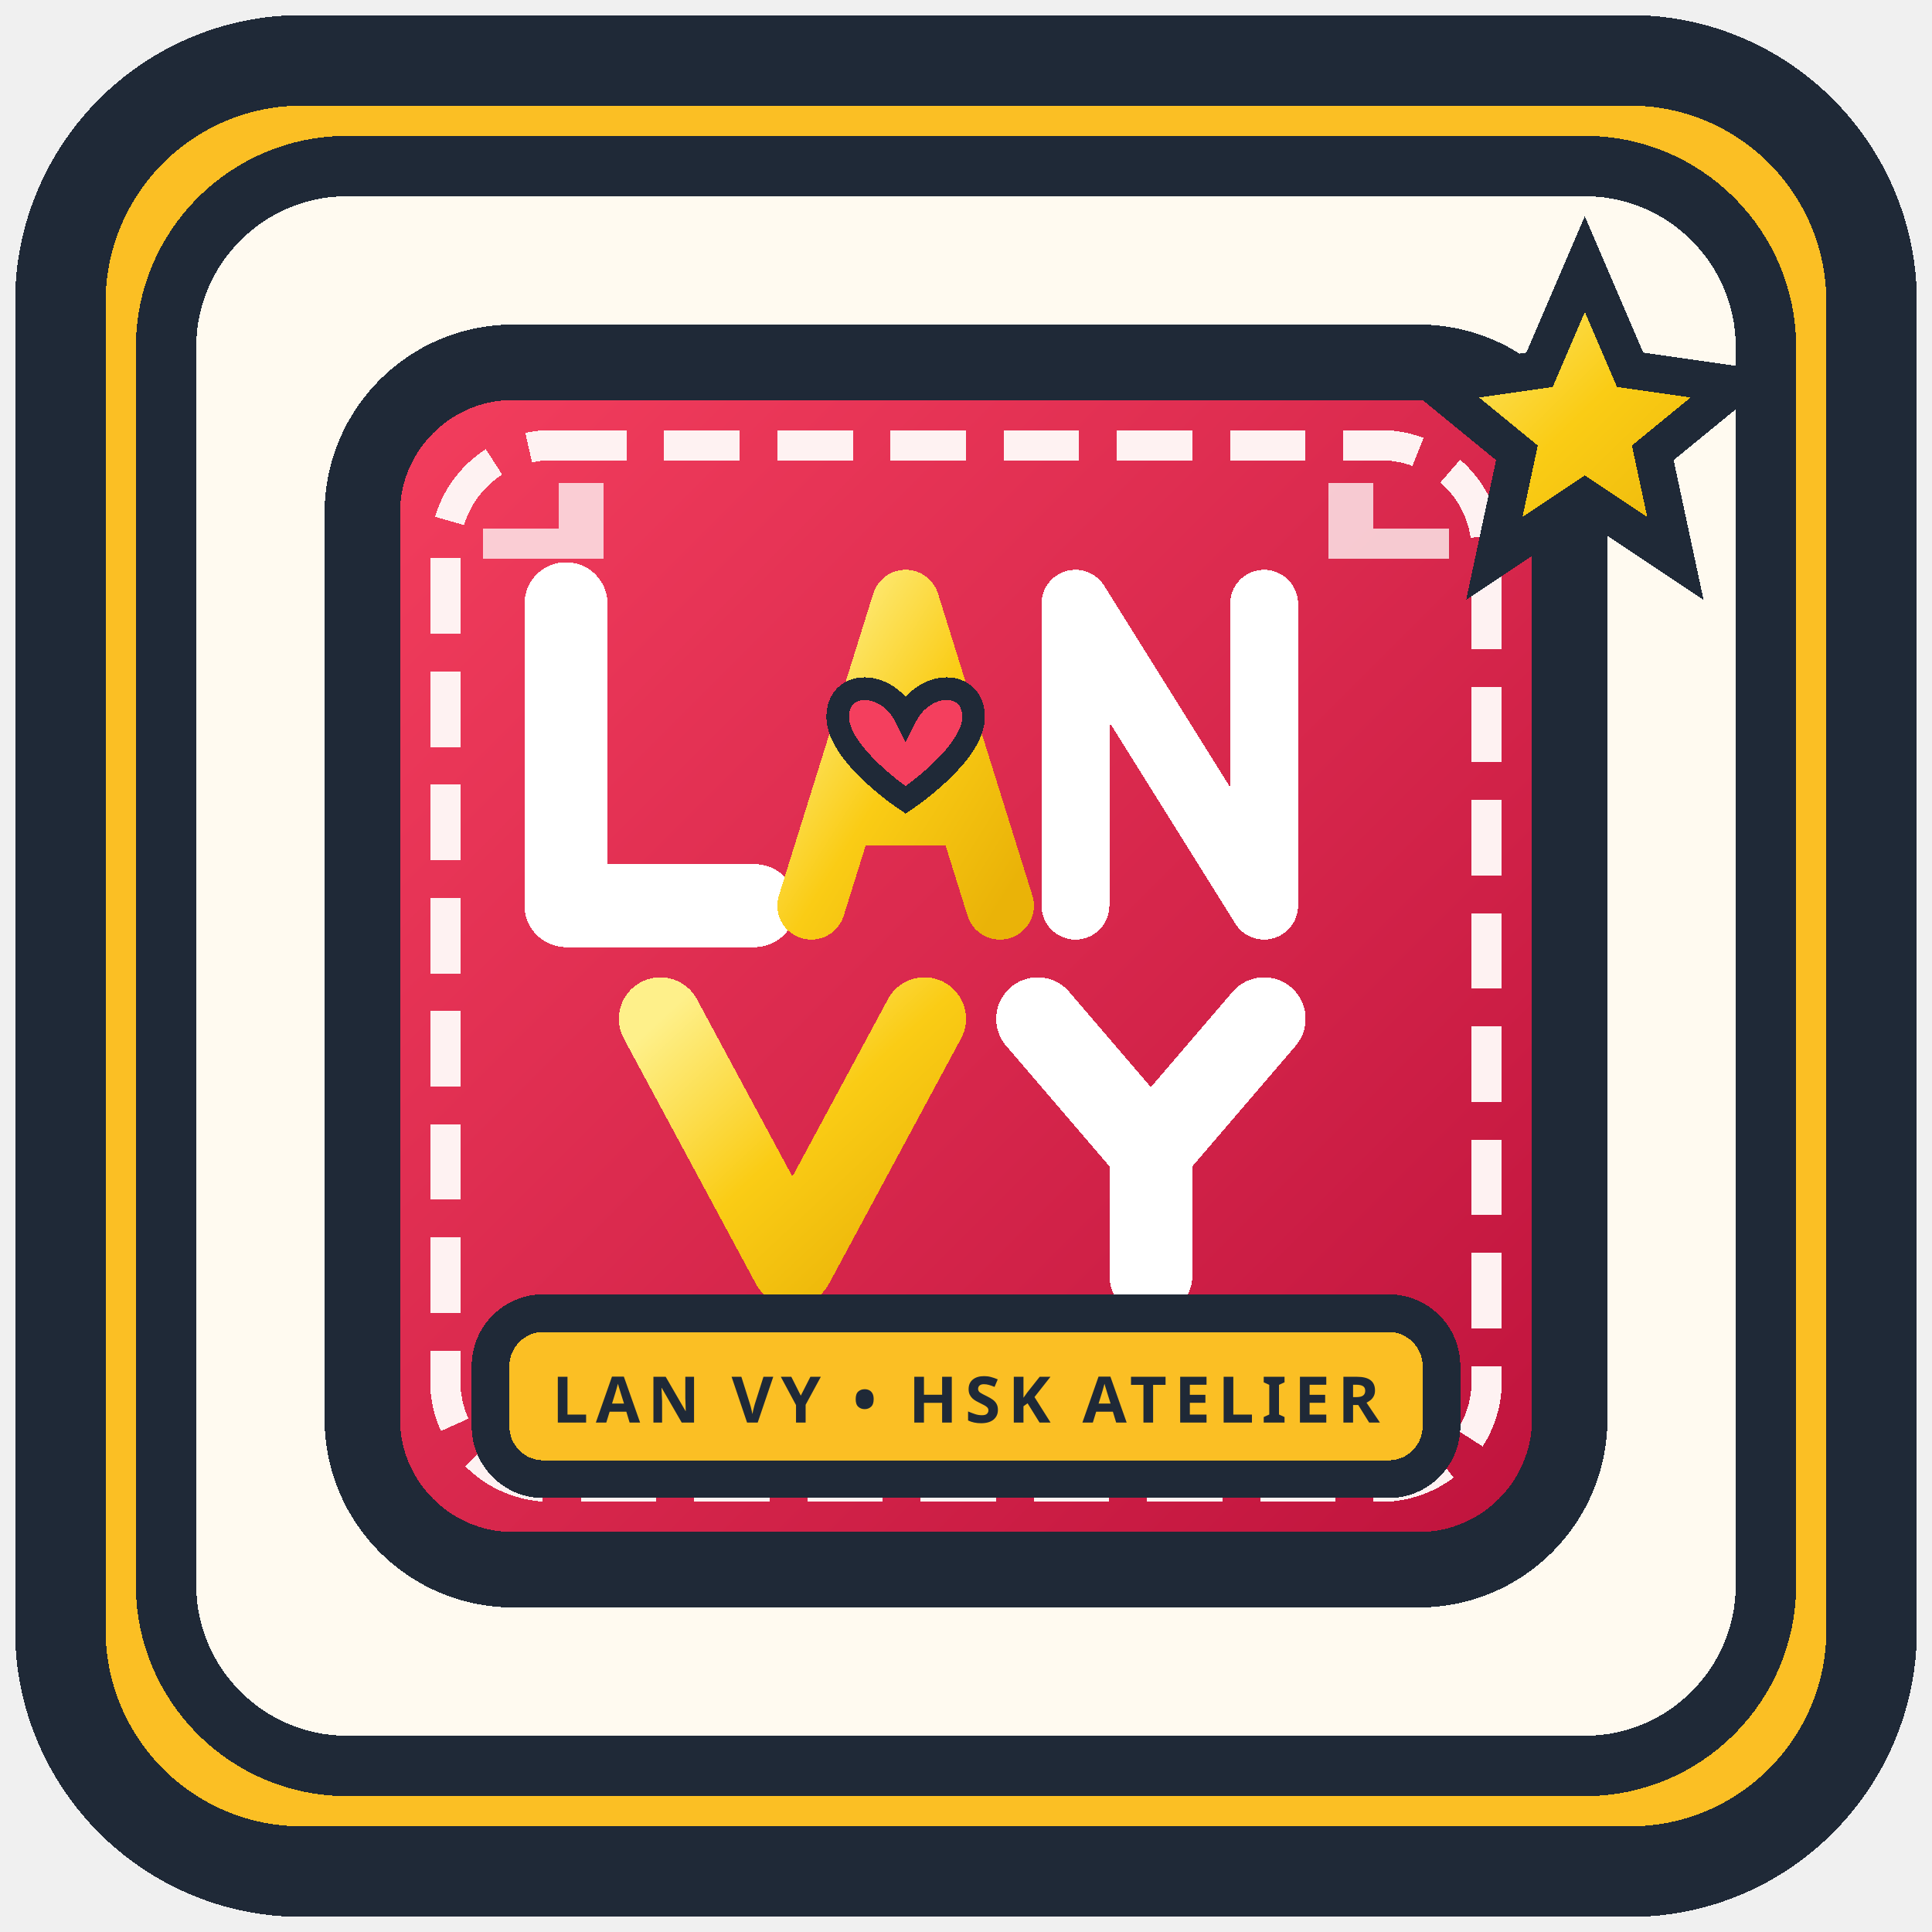
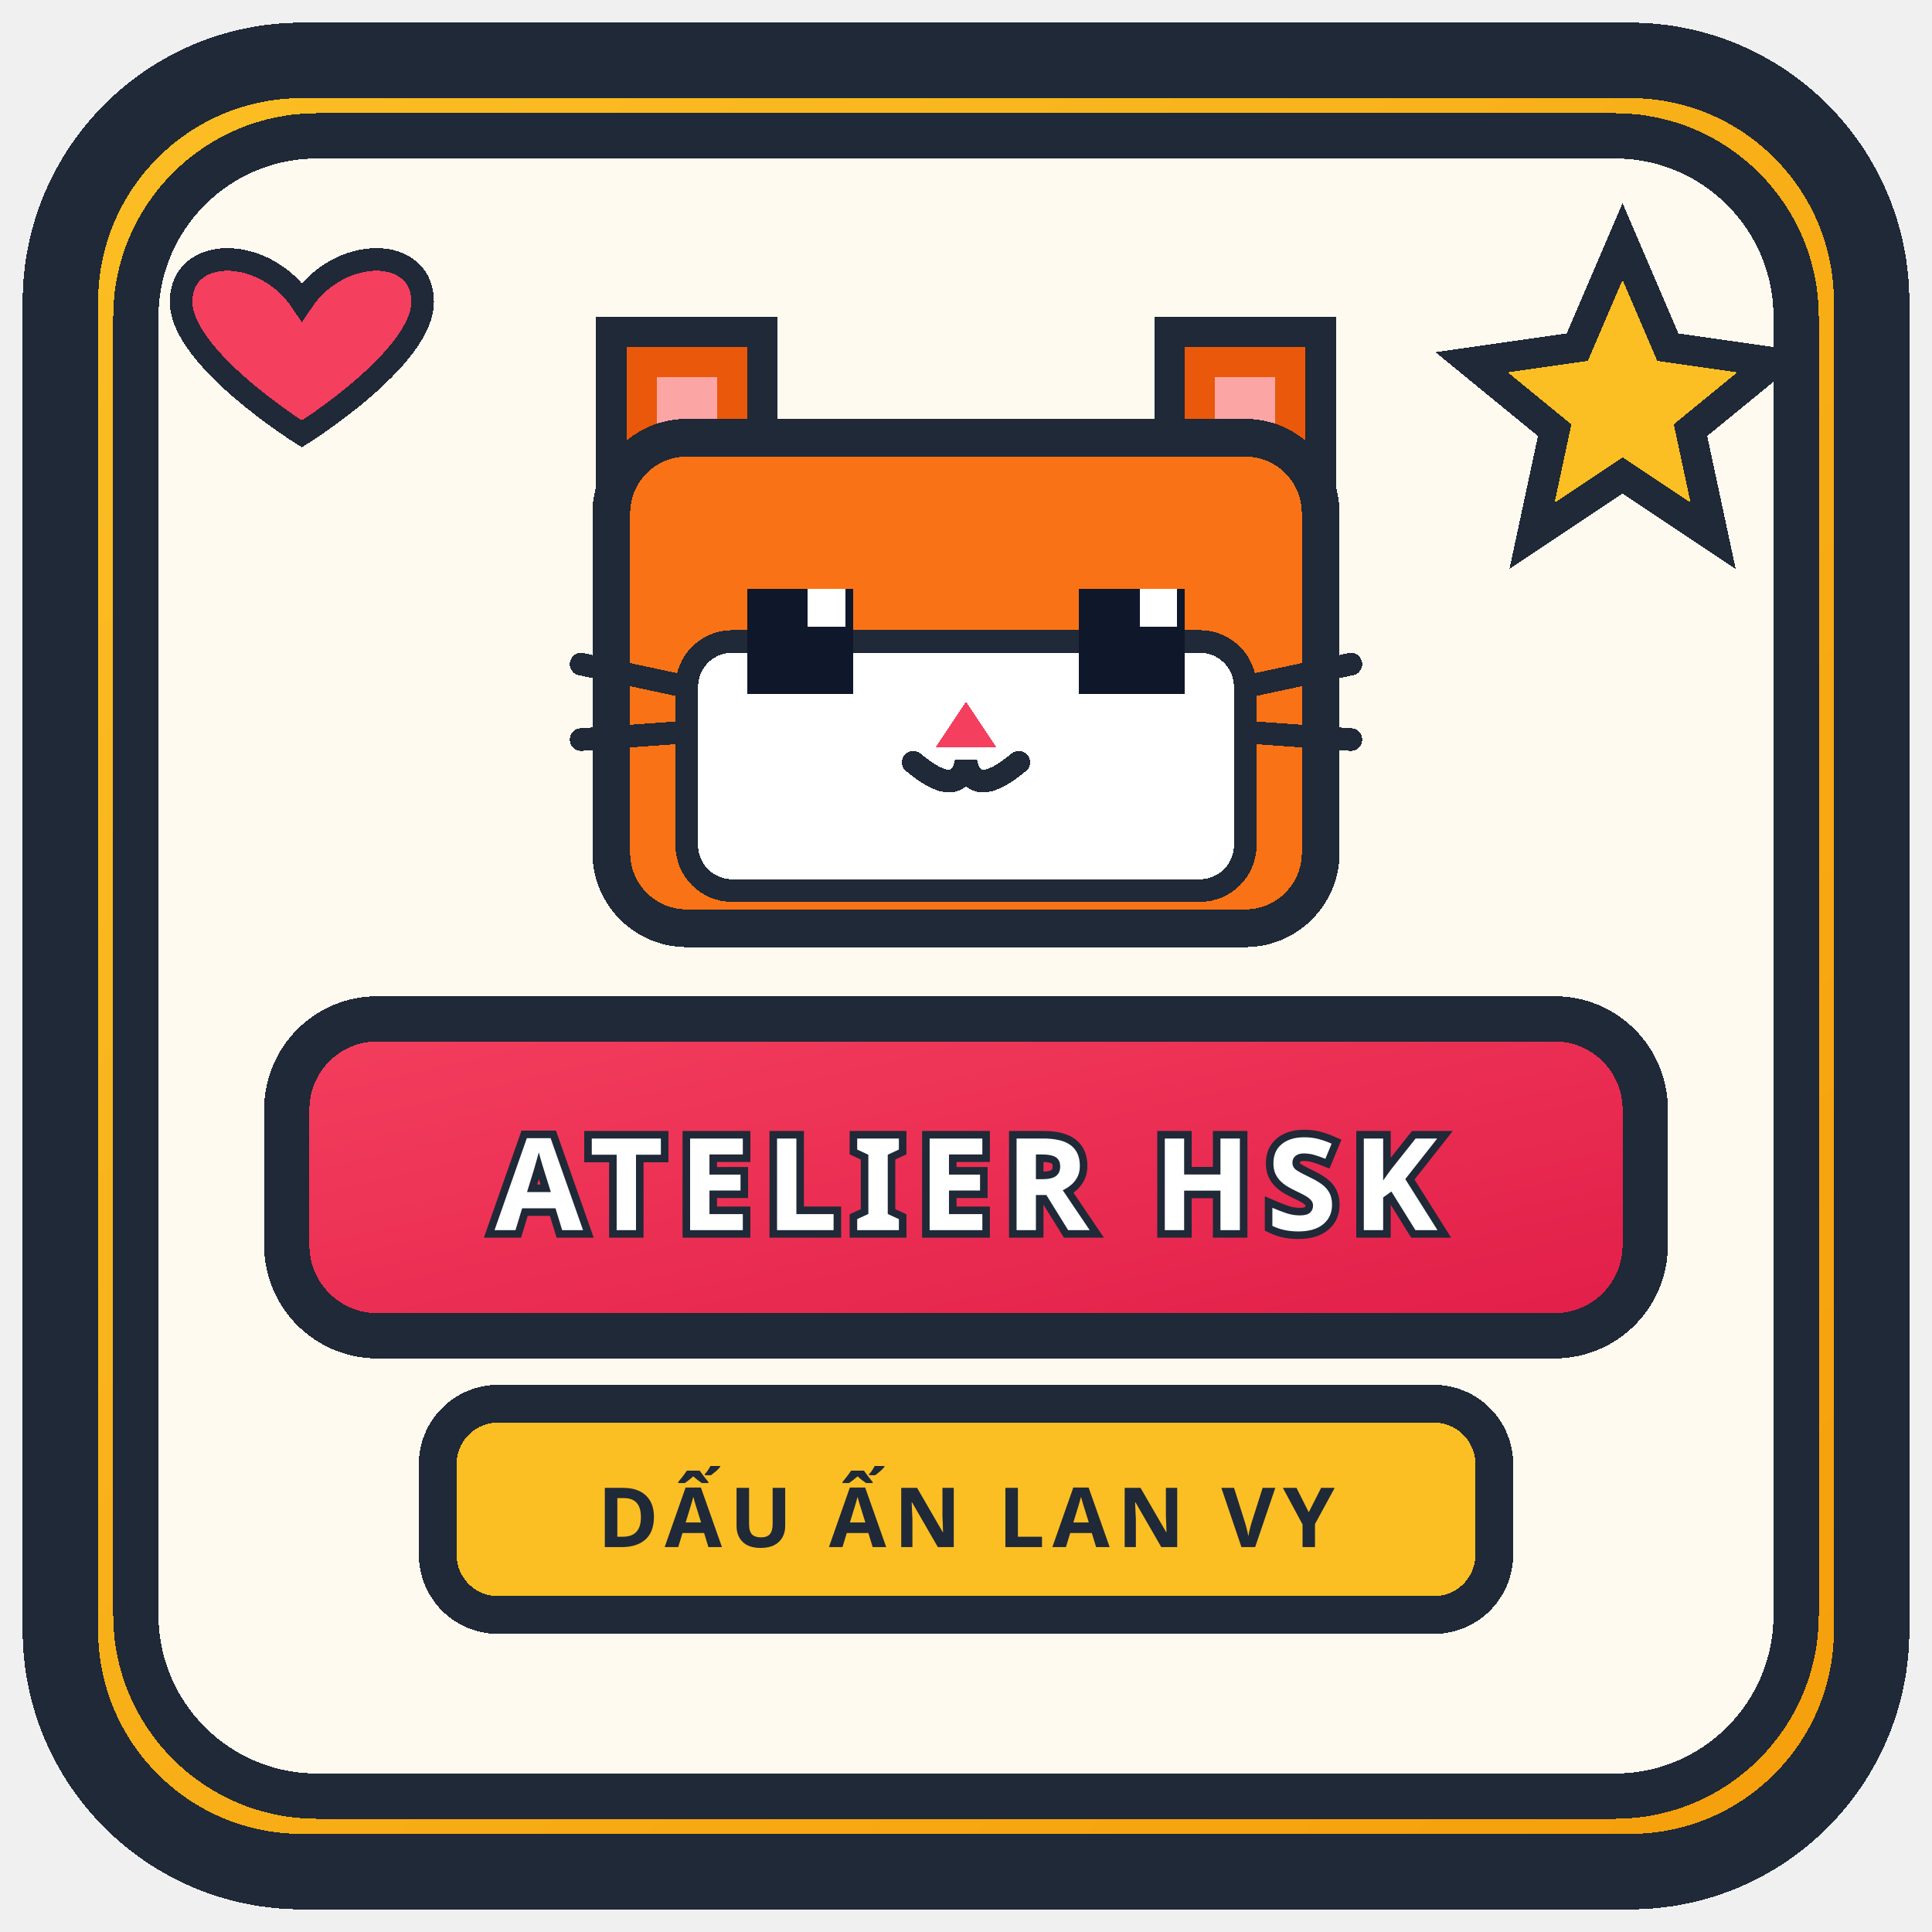
<svg xmlns="http://www.w3.org/2000/svg" viewBox="0 0 512 512" width="512" height="512" shape-rendering="crispEdges">
  <defs>
-     <linearGradient id="goldGrad" x1="0%" y1="0%" x2="100%" y2="100%">
-       <stop offset="0%" stop-color="#fef08a" />
-       <stop offset="50%" stop-color="#facc15" />
-       <stop offset="100%" stop-color="#eab308" />
+     <linearGradient id="bgGrad" x1="0%" y1="0%" x2="100%" y2="100%">
+       <stop offset="0%" stop-color="#fbbf24" />
+       <stop offset="100%" stop-color="#f59e0b" />
    </linearGradient>
    <linearGradient id="stampGrad" x1="0%" y1="0%" x2="100%" y2="100%">
      <stop offset="0%" stop-color="#f43f5e" />
-       <stop offset="100%" stop-color="#be123c" />
+       <stop offset="100%" stop-color="#e11d48" />
    </linearGradient>
  </defs>
-   <rect x="16" y="16" width="480" height="480" rx="64" fill="#fbbf24" stroke="#1f2937" stroke-width="24" />
-   <rect x="44" y="44" width="424" height="424" rx="48" fill="#fffaf0" stroke="#1f2937" stroke-width="16" />
-   <rect x="96" y="96" width="320" height="320" rx="40" fill="url(#stampGrad)" stroke="#1f2937" stroke-width="20" />
-   <rect x="118" y="118" width="276" height="276" rx="28" fill="none" stroke="#fef2f2" stroke-width="8" stroke-dasharray="20,10" />
-   <path d="M128 140 h20 v-12 h12 v20 h-32 z" fill="#fef2f2" opacity="0.8" />
-   <path d="M384 140 h-20 v-12 h-12 v20 h32 z" fill="#fef2f2" opacity="0.8" />
-   <path d="M128 372 h20 v12 h12 v-20 h-32 z" fill="#fef2f2" opacity="0.8" />
-   <path d="M384 372 h-20 v12 h-12 v-20 h32 z" fill="#fef2f2" opacity="0.8" />
-   <g stroke="#1f2937" stroke-width="10" paint-order="stroke fill">
-     <path d="M150 160 v80 h50" fill="none" stroke="#ffffff" stroke-width="22" stroke-linecap="round" stroke-linejoin="round" />
-     <path d="M215 240 L240 160 L265 240 M224 215 h32" fill="none" stroke="url(#goldGrad)" stroke-width="18" stroke-linecap="round" stroke-linejoin="round" />
-     <path d="M285 240 V160 L335 240 V160" fill="none" stroke="#ffffff" stroke-width="18" stroke-linecap="round" stroke-linejoin="round" />
+   <rect x="16" y="16" width="480" height="480" rx="64" fill="url(#bgGrad)" stroke="#1f2937" stroke-width="20" />
+   <rect x="36" y="36" width="440" height="440" rx="48" fill="#fffaf0" stroke="#1f2937" stroke-width="12" />
+   <g transform="translate(146, 80)">
+     <rect x="16" y="8" width="40" height="40" fill="#ea580c" stroke="#1f2937" stroke-width="8" />
+     <rect x="28" y="20" width="16" height="16" fill="#fca5a5" />
+     <rect x="164" y="8" width="40" height="40" fill="#ea580c" stroke="#1f2937" stroke-width="8" />
+     <rect x="176" y="20" width="16" height="16" fill="#fca5a5" />
+     <rect x="16" y="36" width="188" height="130" rx="20" fill="#f97316" stroke="#1f2937" stroke-width="10" />
+     <rect x="36" y="90" width="148" height="66" rx="12" fill="#ffffff" stroke="#1f2937" stroke-width="6" />
+     <rect x="52" y="76" width="28" height="28" fill="#0f172a" />
+     <rect x="68" y="76" width="10" height="10" fill="#ffffff" />
+     <rect x="140" y="76" width="28" height="28" fill="#0f172a" />
+     <rect x="156" y="76" width="10" height="10" fill="#ffffff" />
+     <polygon points="110,106 118,118 102,118" fill="#f43f5e" />
+     <path d="M96 122 Q108 132 110 122 Q112 132 124 122" fill="none" stroke="#1f2937" stroke-width="6" stroke-linecap="round" />
+     <line x1="8" y1="96" x2="36" y2="102" stroke="#1f2937" stroke-width="6" stroke-linecap="round" />
+     <line x1="8" y1="116" x2="36" y2="114" stroke="#1f2937" stroke-width="6" stroke-linecap="round" />
+     <line x1="212" y1="96" x2="184" y2="102" stroke="#1f2937" stroke-width="6" stroke-linecap="round" />
+     <line x1="212" y1="116" x2="184" y2="114" stroke="#1f2937" stroke-width="6" stroke-linecap="round" />
  </g>
-   <path d="M240 190 C235 180, 222 180, 222 190 C222 200, 240 212, 240 212 C240 212, 258 200, 258 190 C258 180, 245 180, 240 190 Z" fill="#f43f5e" stroke="#1f2937" stroke-width="6" />
-   <g stroke="#1f2937" stroke-width="10" paint-order="stroke fill">
-     <path d="M175 270 L210 335 L245 270" fill="none" stroke="url(#goldGrad)" stroke-width="22" stroke-linecap="round" stroke-linejoin="round" />
-     <path d="M275 270 L305 305 V338 M335 270 L305 305" fill="none" stroke="#ffffff" stroke-width="22" stroke-linecap="round" stroke-linejoin="round" />
+   <g transform="translate(76, 270)">
+     <rect x="0" y="0" width="360" height="84" rx="24" fill="url(#stampGrad)" stroke="#1f2937" stroke-width="12" />
+     <text x="180" y="56" font-family="'Space Grotesk', sans-serif" font-weight="900" font-size="34" fill="#ffffff" text-anchor="middle" letter-spacing="4" stroke="#1f2937" stroke-width="4" paint-order="stroke fill">ATELIER HSK</text>
  </g>
-   <rect x="130" y="348" width="252" height="44" rx="14" fill="#fbbf24" stroke="#1f2937" stroke-width="10" />
-   <text x="256" y="377" font-family="'Space Grotesk', sans-serif" font-weight="900" font-size="17" fill="#1f2937" text-anchor="middle" letter-spacing="2">LAN VY • HSK ATELIER</text>
-   <polygon points="420,70 432,98 460,102 438,120 444,148 420,132 396,148 402,120 380,102 408,98" fill="url(#goldGrad)" stroke="#1f2937" stroke-width="10" />
+   <g transform="translate(116, 372)">
+     <rect x="0" y="0" width="280" height="56" rx="16" fill="#fbbf24" stroke="#1f2937" stroke-width="10" />
+     <text x="140" y="38" font-family="'Space Grotesk', sans-serif" font-weight="900" font-size="22" fill="#1f2937" text-anchor="middle" letter-spacing="2">DẤU ẤN LAN VY</text>
+   </g>
+   <polygon points="430,64 442,92 470,96 448,114 454,142 430,126 406,142 412,114 390,96 418,92" fill="#fbbf24" stroke="#1f2937" stroke-width="8" />
+   <path d="M80 80 C70 65, 48 65, 48 80 C48 95, 80 115, 80 115 C80 115, 112 95, 112 80 C112 65, 90 65, 80 80 Z" fill="#f43f5e" stroke="#1f2937" stroke-width="6" />
</svg>
